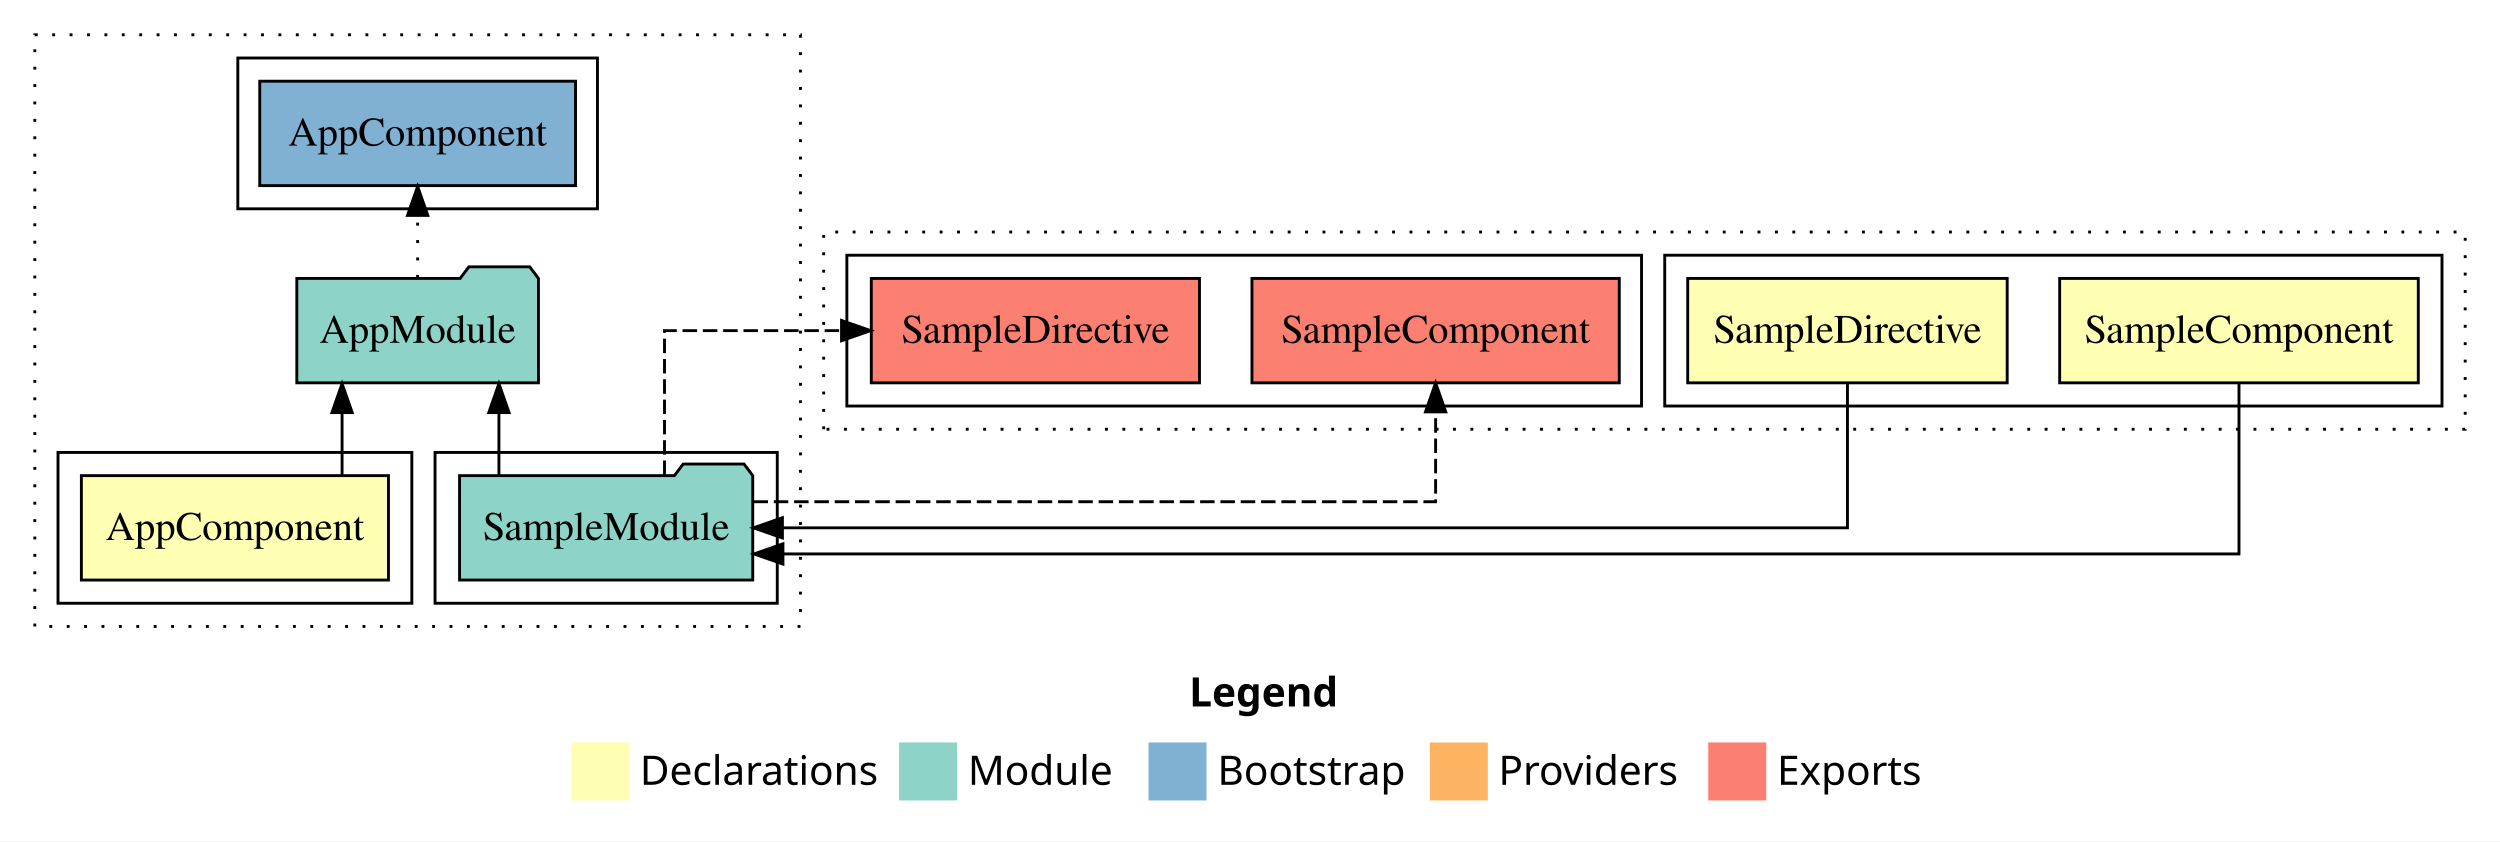
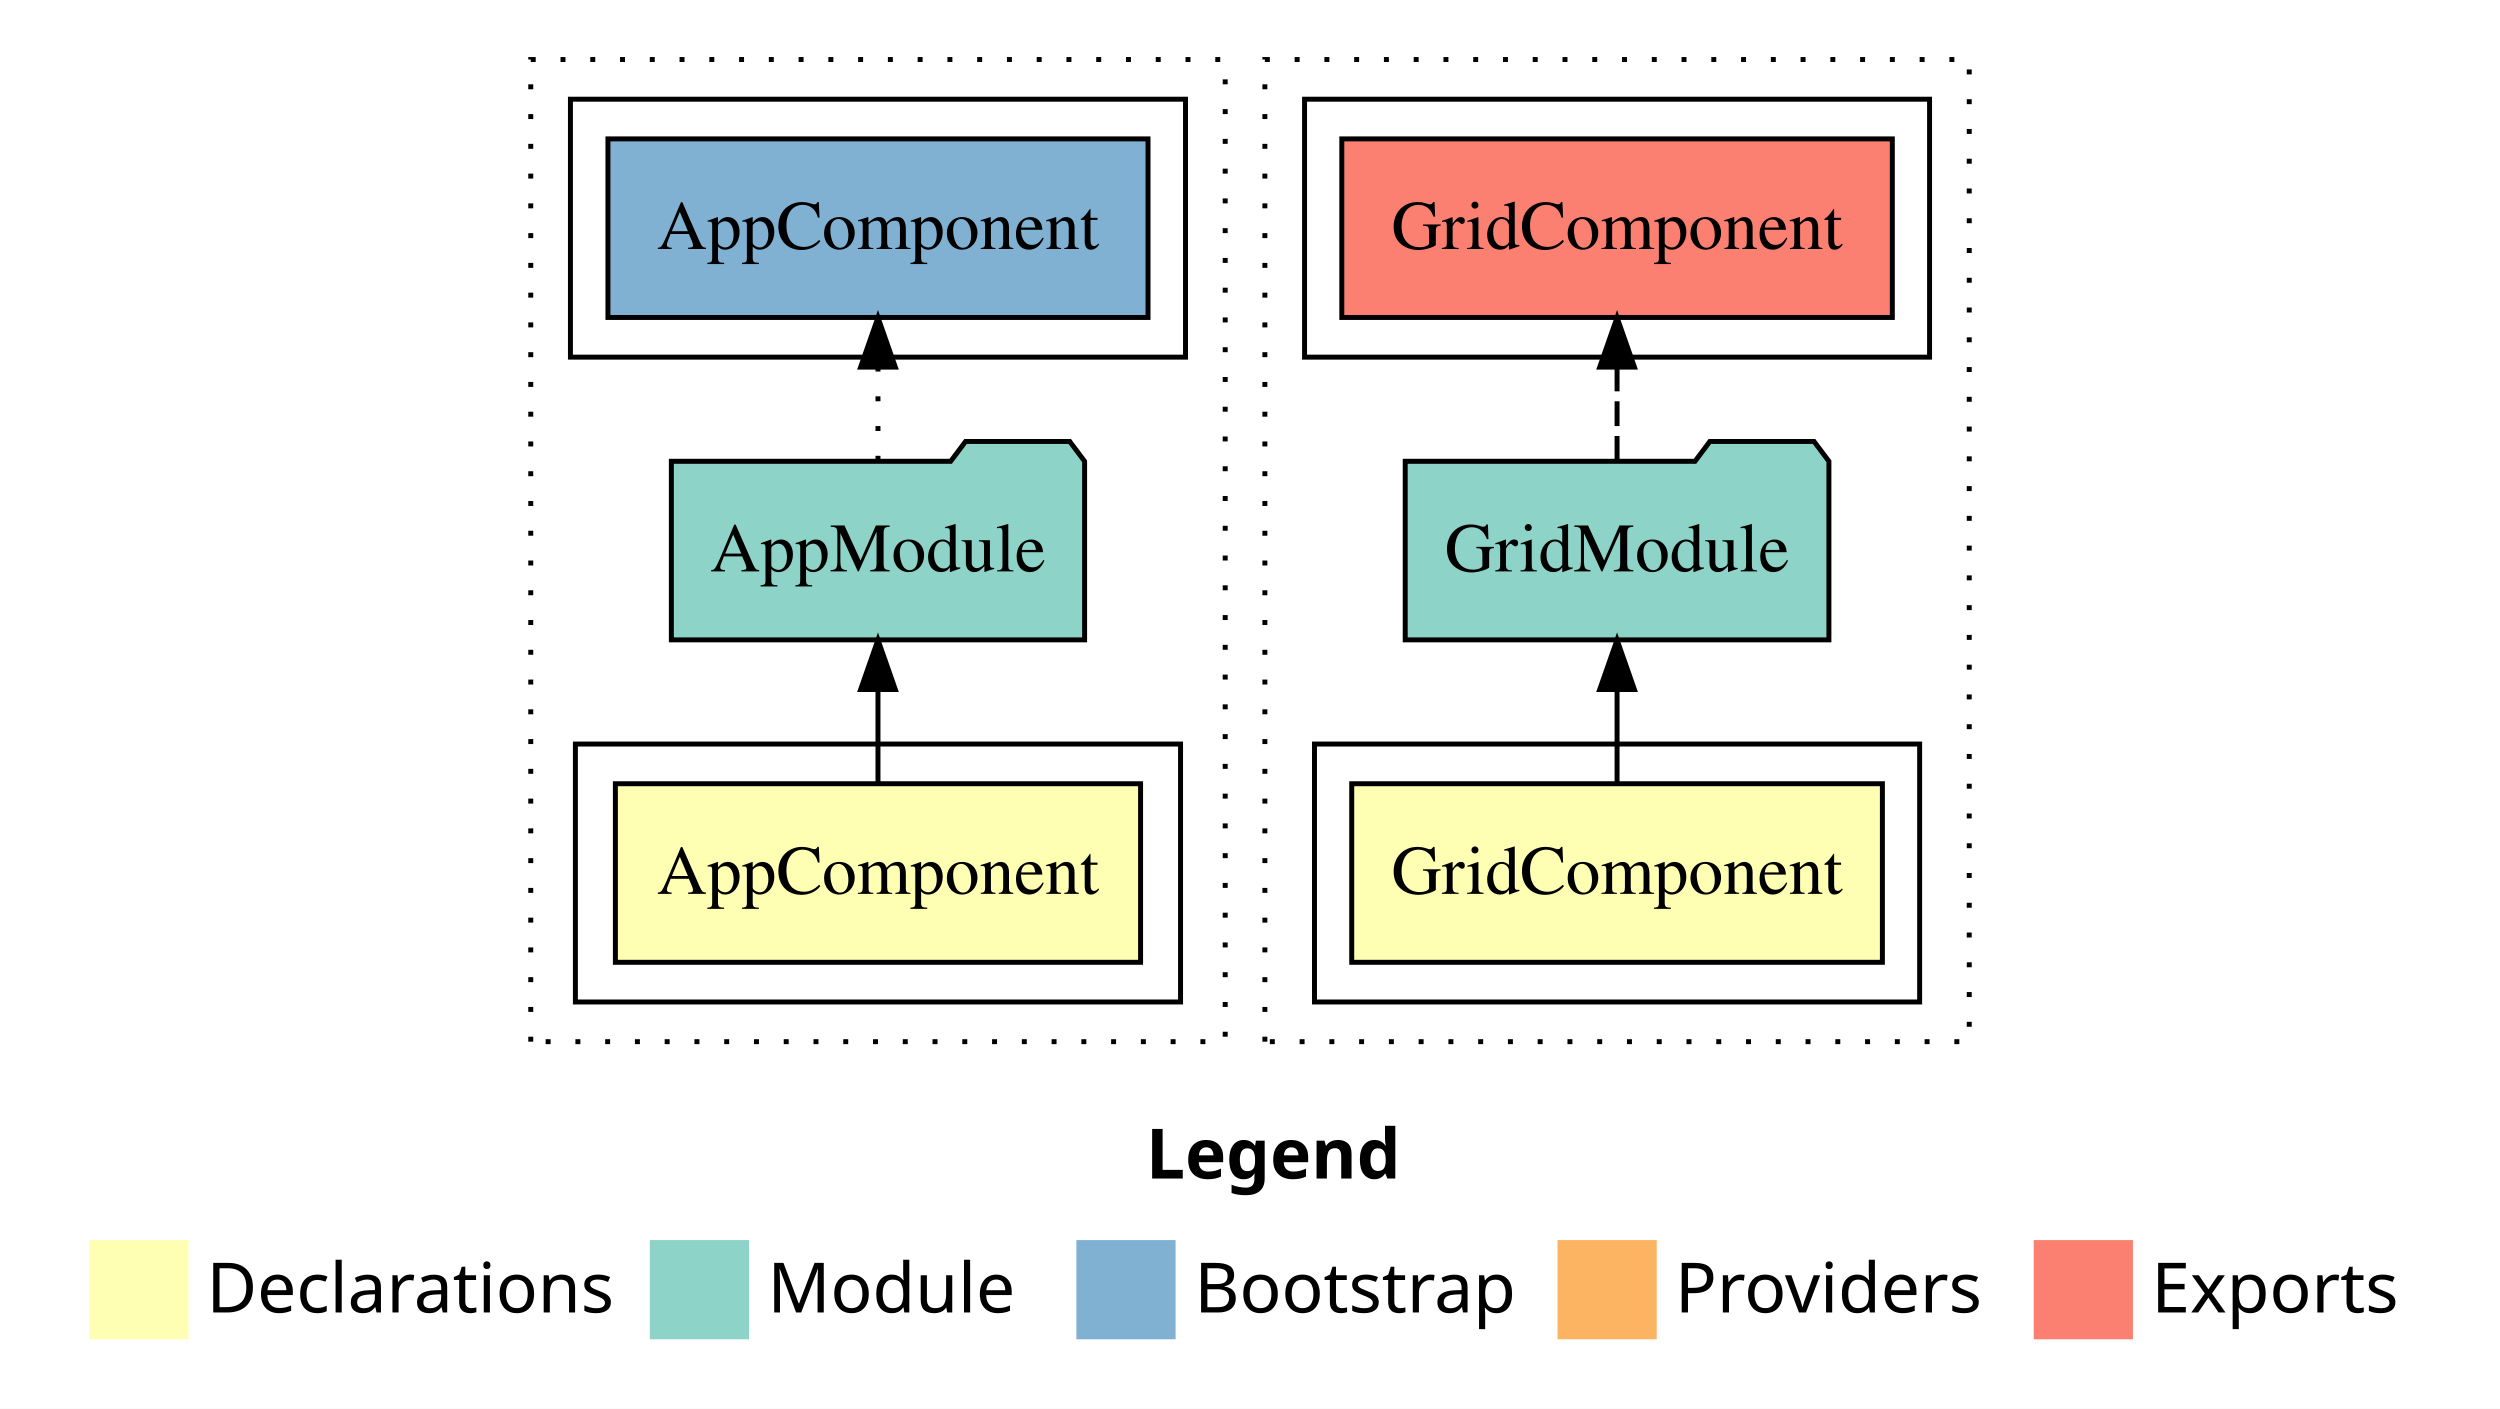
- <svg xmlns="http://www.w3.org/2000/svg" width="862pt" height="290pt" viewBox="0.00 0.00 862.00 290.00">
-   <g id="graph0" class="graph" transform="scale(1 1) rotate(0) translate(4 286)">
-     <polygon fill="#ffffff" stroke="transparent" points="-4,4 -4,-286 858,-286 858,4 -4,4" />
-     <text text-anchor="start" x="406.009" y="-42.4" font-family="sans-serif" font-weight="bold" font-size="14.00" fill="#000000">Legend</text>
-     <polygon fill="#ffffb3" stroke="transparent" points="193,-10 193,-30 213,-30 213,-10 193,-10" />
-     <text text-anchor="start" x="216.629" y="-15.4" font-family="sans-serif" font-size="14.00" fill="#000000">  Declarations</text>
-     <polygon fill="#8dd3c7" stroke="transparent" points="306,-10 306,-30 326,-30 326,-10 306,-10" />
-     <text text-anchor="start" x="329.725" y="-15.4" font-family="sans-serif" font-size="14.00" fill="#000000">  Module</text>
-     <polygon fill="#80b1d3" stroke="transparent" points="392,-10 392,-30 412,-30 412,-10 392,-10" />
-     <text text-anchor="start" x="415.781" y="-15.4" font-family="sans-serif" font-size="14.00" fill="#000000">  Bootstrap</text>
-     <polygon fill="#fdb462" stroke="transparent" points="489,-10 489,-30 509,-30 509,-10 489,-10" />
-     <text text-anchor="start" x="512.673" y="-15.4" font-family="sans-serif" font-size="14.00" fill="#000000">  Providers</text>
-     <polygon fill="#fb8072" stroke="transparent" points="585,-10 585,-30 605,-30 605,-10 585,-10" />
-     <text text-anchor="start" x="608.726" y="-15.4" font-family="sans-serif" font-size="14.00" fill="#000000">  Exports</text>
+ <svg xmlns="http://www.w3.org/2000/svg" width="504pt" height="284pt" viewBox="0.00 0.00 504.00 284.00">
+   <g id="graph0" class="graph" transform="scale(1 1) rotate(0) translate(4 280)">
+     <polygon fill="#ffffff" stroke="transparent" points="-4,4 -4,-280 500,-280 500,4 -4,4" />
+     <text text-anchor="start" x="227.009" y="-42.4" font-family="sans-serif" font-weight="bold" font-size="14.00" fill="#000000">Legend</text>
+     <polygon fill="#ffffb3" stroke="transparent" points="14,-10 14,-30 34,-30 34,-10 14,-10" />
+     <text text-anchor="start" x="37.629" y="-15.4" font-family="sans-serif" font-size="14.00" fill="#000000">  Declarations</text>
+     <polygon fill="#8dd3c7" stroke="transparent" points="127,-10 127,-30 147,-30 147,-10 127,-10" />
+     <text text-anchor="start" x="150.725" y="-15.4" font-family="sans-serif" font-size="14.00" fill="#000000">  Module</text>
+     <polygon fill="#80b1d3" stroke="transparent" points="213,-10 213,-30 233,-30 233,-10 213,-10" />
+     <text text-anchor="start" x="236.781" y="-15.4" font-family="sans-serif" font-size="14.00" fill="#000000">  Bootstrap</text>
+     <polygon fill="#fdb462" stroke="transparent" points="310,-10 310,-30 330,-30 330,-10 310,-10" />
+     <text text-anchor="start" x="333.673" y="-15.4" font-family="sans-serif" font-size="14.00" fill="#000000">  Providers</text>
+     <polygon fill="#fb8072" stroke="transparent" points="406,-10 406,-30 426,-30 426,-10 406,-10" />
+     <text text-anchor="start" x="429.726" y="-15.4" font-family="sans-serif" font-size="14.00" fill="#000000">  Exports</text>
    <g id="clust1" class="cluster">
-       <polygon fill="none" stroke="#000000" stroke-dasharray="1,5" points="8,-70 8,-274 272,-274 272,-70 8,-70" />
+       <polygon fill="none" stroke="#000000" stroke-dasharray="1,5" points="103,-70 103,-268 243,-268 243,-70 103,-70" />
    </g>
    <g id="clust2" class="cluster">
-       <polygon fill="none" stroke="#000000" points="16,-78 16,-130 138,-130 138,-78 16,-78" />
-     </g>
-     <g id="clust4" class="cluster">
-       <polygon fill="none" stroke="#000000" points="146,-78 146,-130 264,-130 264,-78 146,-78" />
+       <polygon fill="none" stroke="#000000" points="112,-78 112,-130 234,-130 234,-78 112,-78" />
    </g>
    <g id="clust6" class="cluster">
-       <polygon fill="none" stroke="#000000" points="78,-214 78,-266 202,-266 202,-214 78,-214" />
+       <polygon fill="none" stroke="#000000" points="111,-208 111,-260 235,-260 235,-208 111,-208" />
    </g>
    <g id="clust8" class="cluster">
-       <polygon fill="none" stroke="#000000" stroke-dasharray="1,5" points="280,-138 280,-206 846,-206 846,-138 280,-138" />
+       <polygon fill="none" stroke="#000000" stroke-dasharray="1,5" points="251,-70 251,-268 393,-268 393,-70 251,-70" />
    </g>
    <g id="clust9" class="cluster">
-       <polygon fill="none" stroke="#000000" points="570,-146 570,-198 838,-198 838,-146 570,-146" />
+       <polygon fill="none" stroke="#000000" points="261,-78 261,-130 383,-130 383,-78 261,-78" />
    </g>
-     <g id="clust13" class="cluster">
-       <polygon fill="none" stroke="#000000" points="288,-146 288,-198 562,-198 562,-146 288,-146" />
+     <g id="clust12" class="cluster">
+       <polygon fill="none" stroke="#000000" points="259,-208 259,-260 385,-260 385,-208 259,-208" />
    </g>
    <g id="node1" class="node">
-       <polygon fill="#ffffb3" stroke="#000000" points="129.94,-122 24.06,-122 24.06,-86 129.94,-86 129.94,-122" />
-       <text text-anchor="middle" x="77" y="-99.8" font-family="Times,serif" font-size="14.00" fill="#000000">AppComponent</text>
+       <polygon fill="#ffffb3" stroke="#000000" points="225.94,-122 120.06,-122 120.06,-86 225.94,-86 225.94,-122" />
+       <text text-anchor="middle" x="173" y="-99.8" font-family="Times,serif" font-size="14.00" fill="#000000">AppComponent</text>
    </g>
    <g id="node2" class="node">
-       <polygon fill="#8dd3c7" stroke="#000000" points="181.657,-190 178.657,-194 157.657,-194 154.657,-190 98.343,-190 98.343,-154 181.657,-154 181.657,-190" />
-       <text text-anchor="middle" x="140" y="-167.8" font-family="Times,serif" font-size="14.00" fill="#000000">AppModule</text>
+       <polygon fill="#8dd3c7" stroke="#000000" points="214.657,-187 211.657,-191 190.657,-191 187.657,-187 131.343,-187 131.343,-151 214.657,-151 214.657,-187" />
+       <text text-anchor="middle" x="173" y="-164.8" font-family="Times,serif" font-size="14.00" fill="#000000">AppModule</text>
    </g>
    <g id="edge1" class="edge">
-       <path fill="none" stroke="#000000" d="M113.946,-122.223C113.946,-122.223 113.946,-143.727 113.946,-143.727" />
-       <polygon fill="#000000" stroke="#000000" points="110.446,-143.727 113.946,-153.727 117.446,-143.727 110.446,-143.727" />
+       <path fill="none" stroke="#000000" d="M173,-122.106C173,-122.106 173,-140.991 173,-140.991" />
+       <polygon fill="#000000" stroke="#000000" points="169.5,-140.991 173,-150.991 176.5,-140.991 169.5,-140.991" />
+     </g>
+     <g id="node3" class="node">
+       <polygon fill="#80b1d3" stroke="#000000" points="227.439,-252 118.561,-252 118.561,-216 227.439,-216 227.439,-252" />
+       <text text-anchor="middle" x="173" y="-229.8" font-family="Times,serif" font-size="14.00" fill="#000000">AppComponent </text>
+     </g>
+     <g id="edge2" class="edge">
+       <path fill="none" stroke="#000000" stroke-dasharray="1,5" d="M173,-187.106C173,-187.106 173,-205.991 173,-205.991" />
+       <polygon fill="#000000" stroke="#000000" points="169.5,-205.991 173,-215.991 176.5,-205.991 169.5,-205.991" />
    </g>
    <g id="node4" class="node">
-       <polygon fill="#80b1d3" stroke="#000000" points="194.439,-258 85.561,-258 85.561,-222 194.439,-222 194.439,-258" />
-       <text text-anchor="middle" x="140" y="-235.8" font-family="Times,serif" font-size="14.00" fill="#000000">AppComponent </text>
+       <polygon fill="#ffffb3" stroke="#000000" points="375.49,-122 268.51,-122 268.51,-86 375.49,-86 375.49,-122" />
+       <text text-anchor="middle" x="322" y="-99.8" font-family="Times,serif" font-size="14.00" fill="#000000">GridComponent</text>
+     </g>
+     <g id="node5" class="node">
+       <polygon fill="#8dd3c7" stroke="#000000" points="364.708,-187 361.708,-191 340.708,-191 337.708,-187 279.292,-187 279.292,-151 364.708,-151 364.708,-187" />
+       <text text-anchor="middle" x="322" y="-164.8" font-family="Times,serif" font-size="14.00" fill="#000000">GridModule</text>
    </g>
    <g id="edge3" class="edge">
-       <path fill="none" stroke="#000000" stroke-dasharray="1,5" d="M140,-190.223C140,-190.223 140,-211.727 140,-211.727" />
-       <polygon fill="#000000" stroke="#000000" points="136.5,-211.727 140,-221.727 143.5,-211.727 136.5,-211.727" />
+       <path fill="none" stroke="#000000" d="M322,-122.106C322,-122.106 322,-140.991 322,-140.991" />
+       <polygon fill="#000000" stroke="#000000" points="318.5,-140.991 322,-150.991 325.5,-140.991 318.5,-140.991" />
    </g>
-     <g id="node3" class="node">
-       <polygon fill="#8dd3c7" stroke="#000000" points="255.544,-122 252.544,-126 231.544,-126 228.544,-122 154.456,-122 154.456,-86 255.544,-86 255.544,-122" />
-       <text text-anchor="middle" x="205" y="-99.8" font-family="Times,serif" font-size="14.00" fill="#000000">SampleModule</text>
-     </g>
-     <g id="edge2" class="edge">
-       <path fill="none" stroke="#000000" d="M168.028,-122.223C168.028,-122.223 168.028,-143.727 168.028,-143.727" />
-       <polygon fill="#000000" stroke="#000000" points="164.529,-143.727 168.028,-153.727 171.529,-143.727 164.529,-143.727" />
-     </g>
-     <g id="node7" class="node">
-       <polygon fill="#fb8072" stroke="#000000" points="554.326,-190 427.675,-190 427.675,-154 554.326,-154 554.326,-190" />
-       <text text-anchor="middle" x="491" y="-167.8" font-family="Times,serif" font-size="14.00" fill="#000000">SampleComponent </text>
-     </g>
-     <g id="edge6" class="edge">
-       <path fill="none" stroke="#000000" stroke-dasharray="5,2" d="M255.802,-113C337.986,-113 491,-113 491,-113 491,-113 491,-143.977 491,-143.977" />
-       <polygon fill="#000000" stroke="#000000" points="487.5,-143.977 491,-153.977 494.5,-143.977 487.5,-143.977" />
-     </g>
-     <g id="node8" class="node">
-       <polygon fill="#fb8072" stroke="#000000" points="409.577,-190 296.423,-190 296.423,-154 409.577,-154 409.577,-190" />
-       <text text-anchor="middle" x="353" y="-167.8" font-family="Times,serif" font-size="14.00" fill="#000000">SampleDirective </text>
-     </g>
-     <g id="edge7" class="edge">
-       <path fill="none" stroke="#000000" stroke-dasharray="5,2" d="M225.12,-122.223C225.12,-142.365 225.12,-172 225.12,-172 225.12,-172 286.166,-172 286.166,-172" />
-       <polygon fill="#000000" stroke="#000000" points="286.166,-175.5 296.166,-172 286.165,-168.5 286.166,-175.5" />
-     </g>
-     <g id="node5" class="node">
-       <polygon fill="#ffffb3" stroke="#000000" points="829.826,-190 706.174,-190 706.174,-154 829.826,-154 829.826,-190" />
-       <text text-anchor="middle" x="768" y="-167.8" font-family="Times,serif" font-size="14.00" fill="#000000">SampleComponent</text>
+     <g id="node6" class="node">
+       <polygon fill="#fb8072" stroke="#000000" points="377.491,-252 266.509,-252 266.509,-216 377.491,-216 377.491,-252" />
+       <text text-anchor="middle" x="322" y="-229.8" font-family="Times,serif" font-size="14.00" fill="#000000">GridComponent </text>
    </g>
    <g id="edge4" class="edge">
-       <path fill="none" stroke="#000000" d="M768,-153.752C768,-130.982 768,-95 768,-95 768,-95 265.955,-95 265.955,-95" />
-       <polygon fill="#000000" stroke="#000000" points="265.955,-91.5 255.956,-95 265.955,-98.5 265.955,-91.5" />
-     </g>
-     <g id="node6" class="node">
-       <polygon fill="#ffffb3" stroke="#000000" points="688.076,-190 577.924,-190 577.924,-154 688.076,-154 688.076,-190" />
-       <text text-anchor="middle" x="633" y="-167.8" font-family="Times,serif" font-size="14.00" fill="#000000">SampleDirective</text>
-     </g>
-     <g id="edge5" class="edge">
-       <path fill="none" stroke="#000000" d="M633,-153.777C633,-133.635 633,-104 633,-104 633,-104 265.778,-104 265.778,-104" />
-       <polygon fill="#000000" stroke="#000000" points="265.778,-100.5 255.778,-104 265.778,-107.5 265.778,-100.5" />
+       <path fill="none" stroke="#000000" stroke-dasharray="5,2" d="M322,-187.106C322,-187.106 322,-205.991 322,-205.991" />
+       <polygon fill="#000000" stroke="#000000" points="318.5,-205.991 322,-215.991 325.5,-205.991 318.5,-205.991" />
    </g>
  </g>
</svg>
